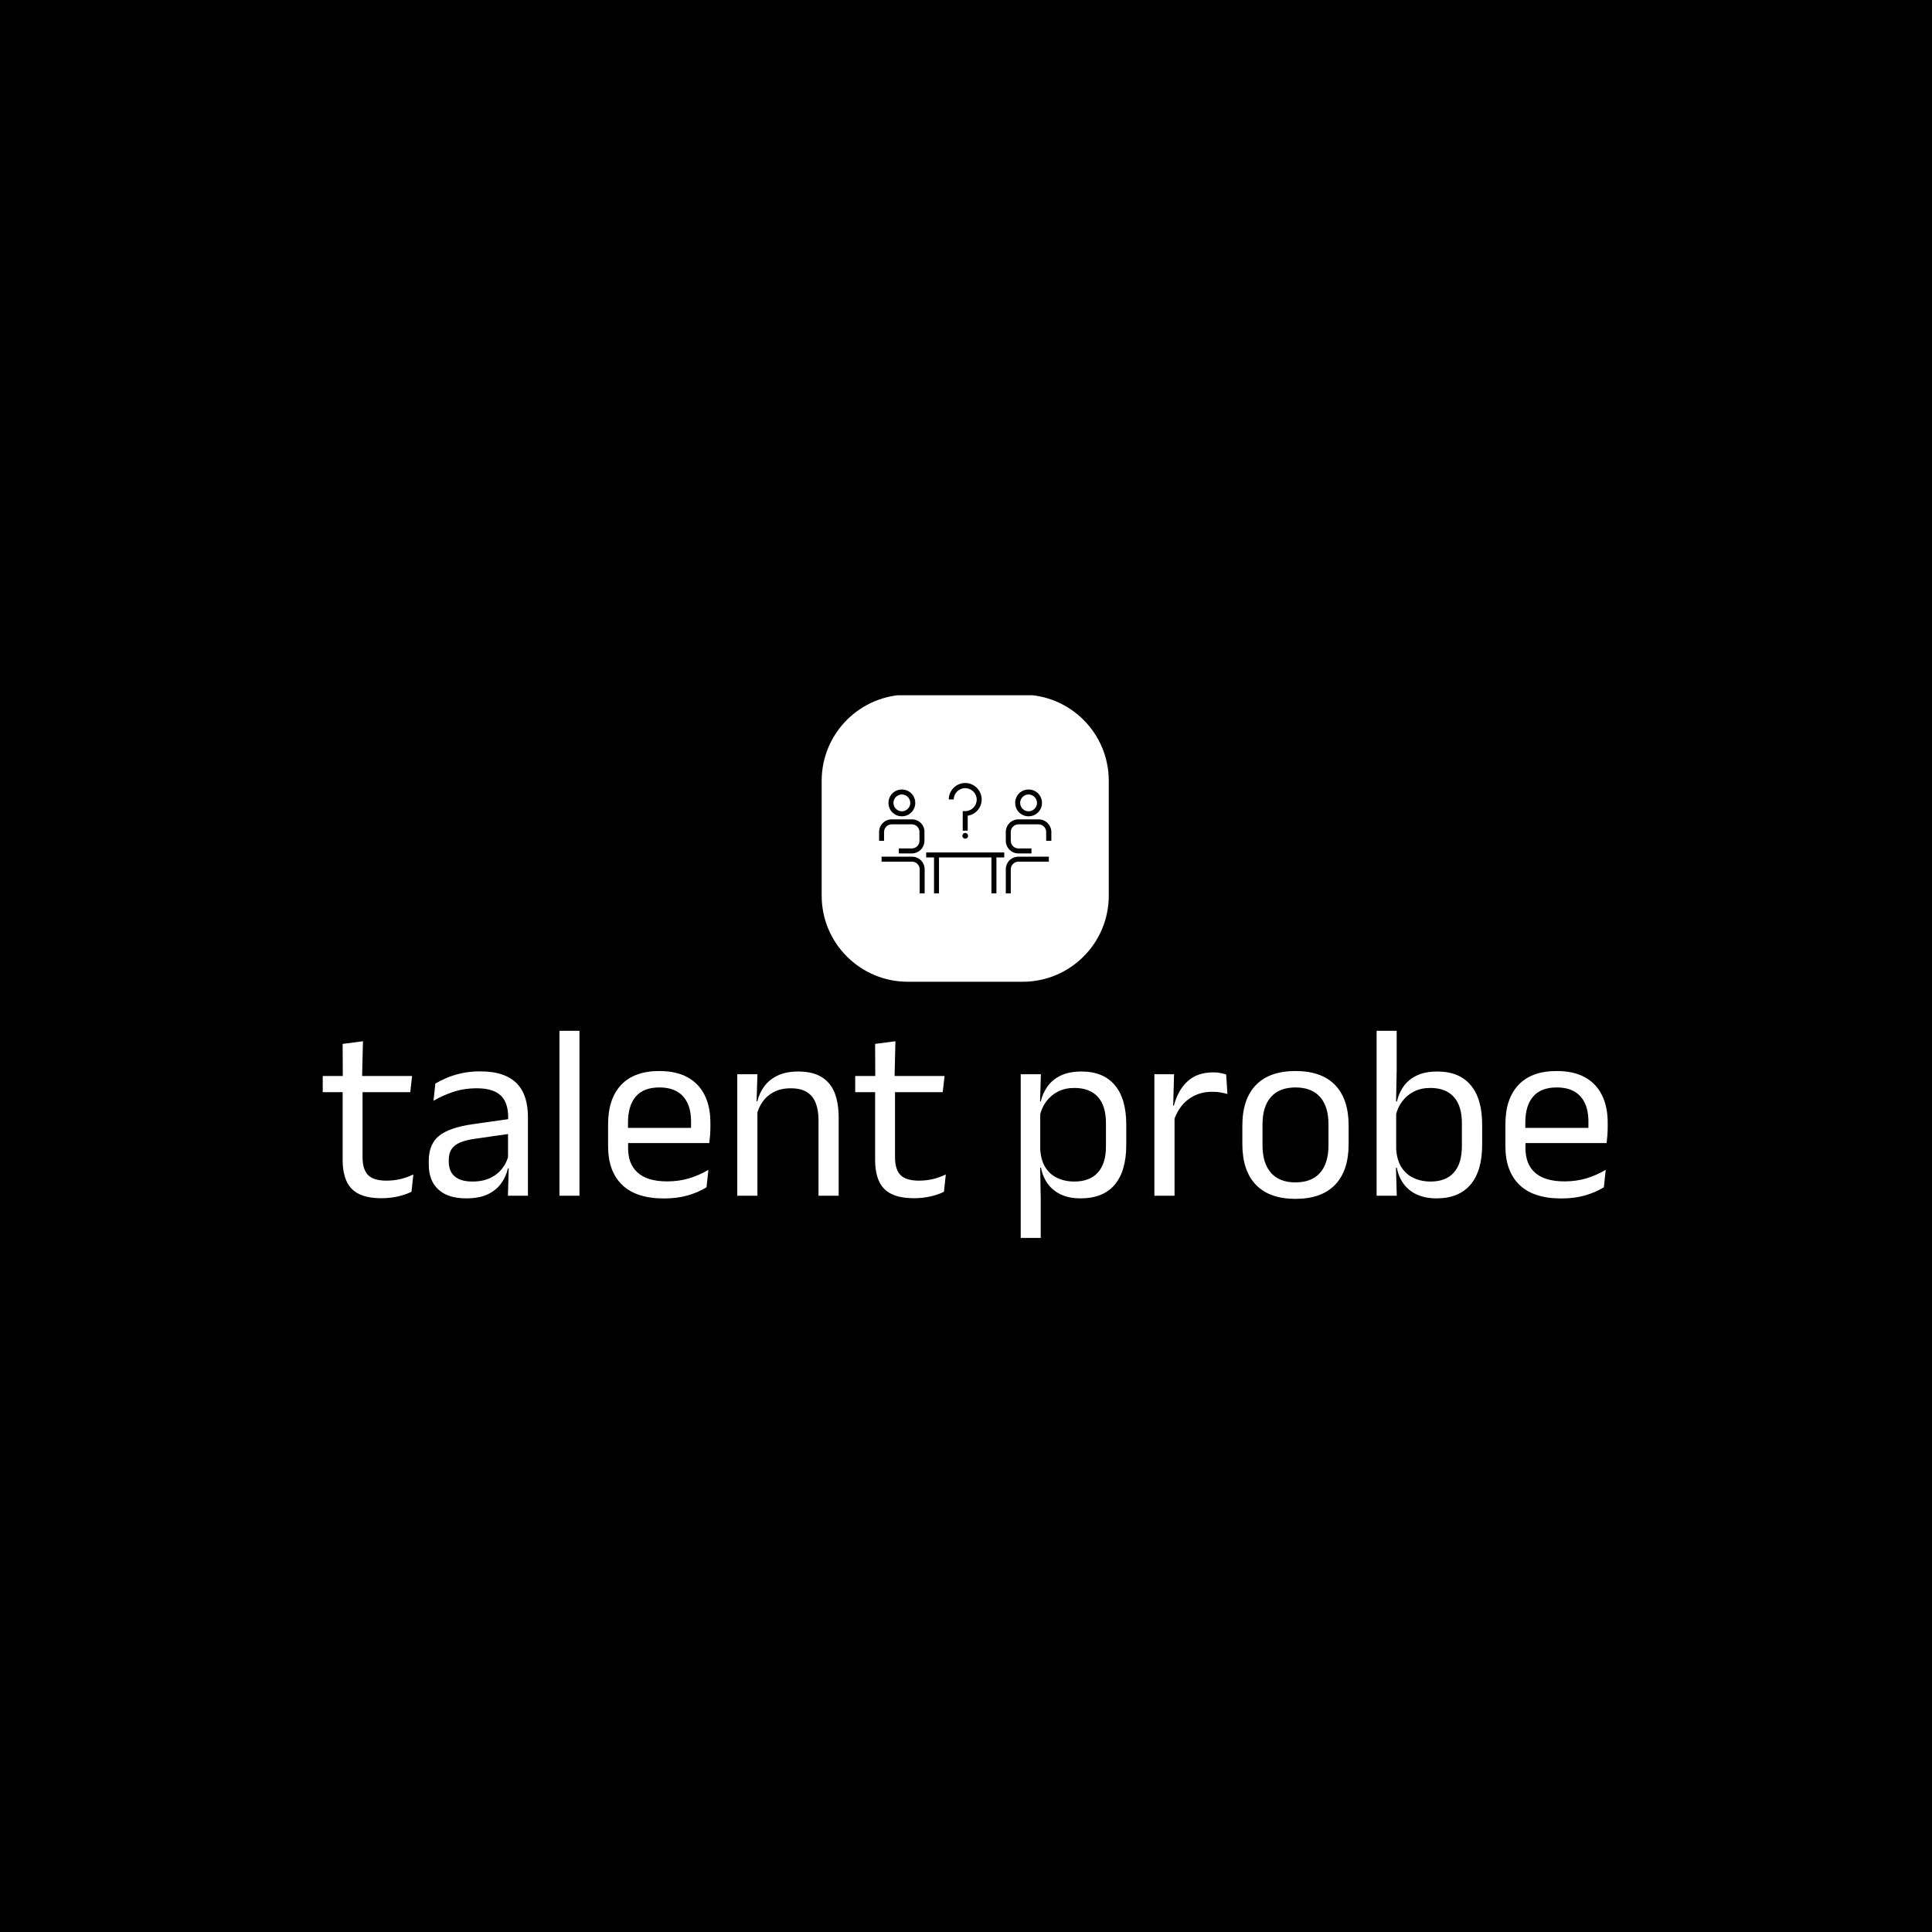
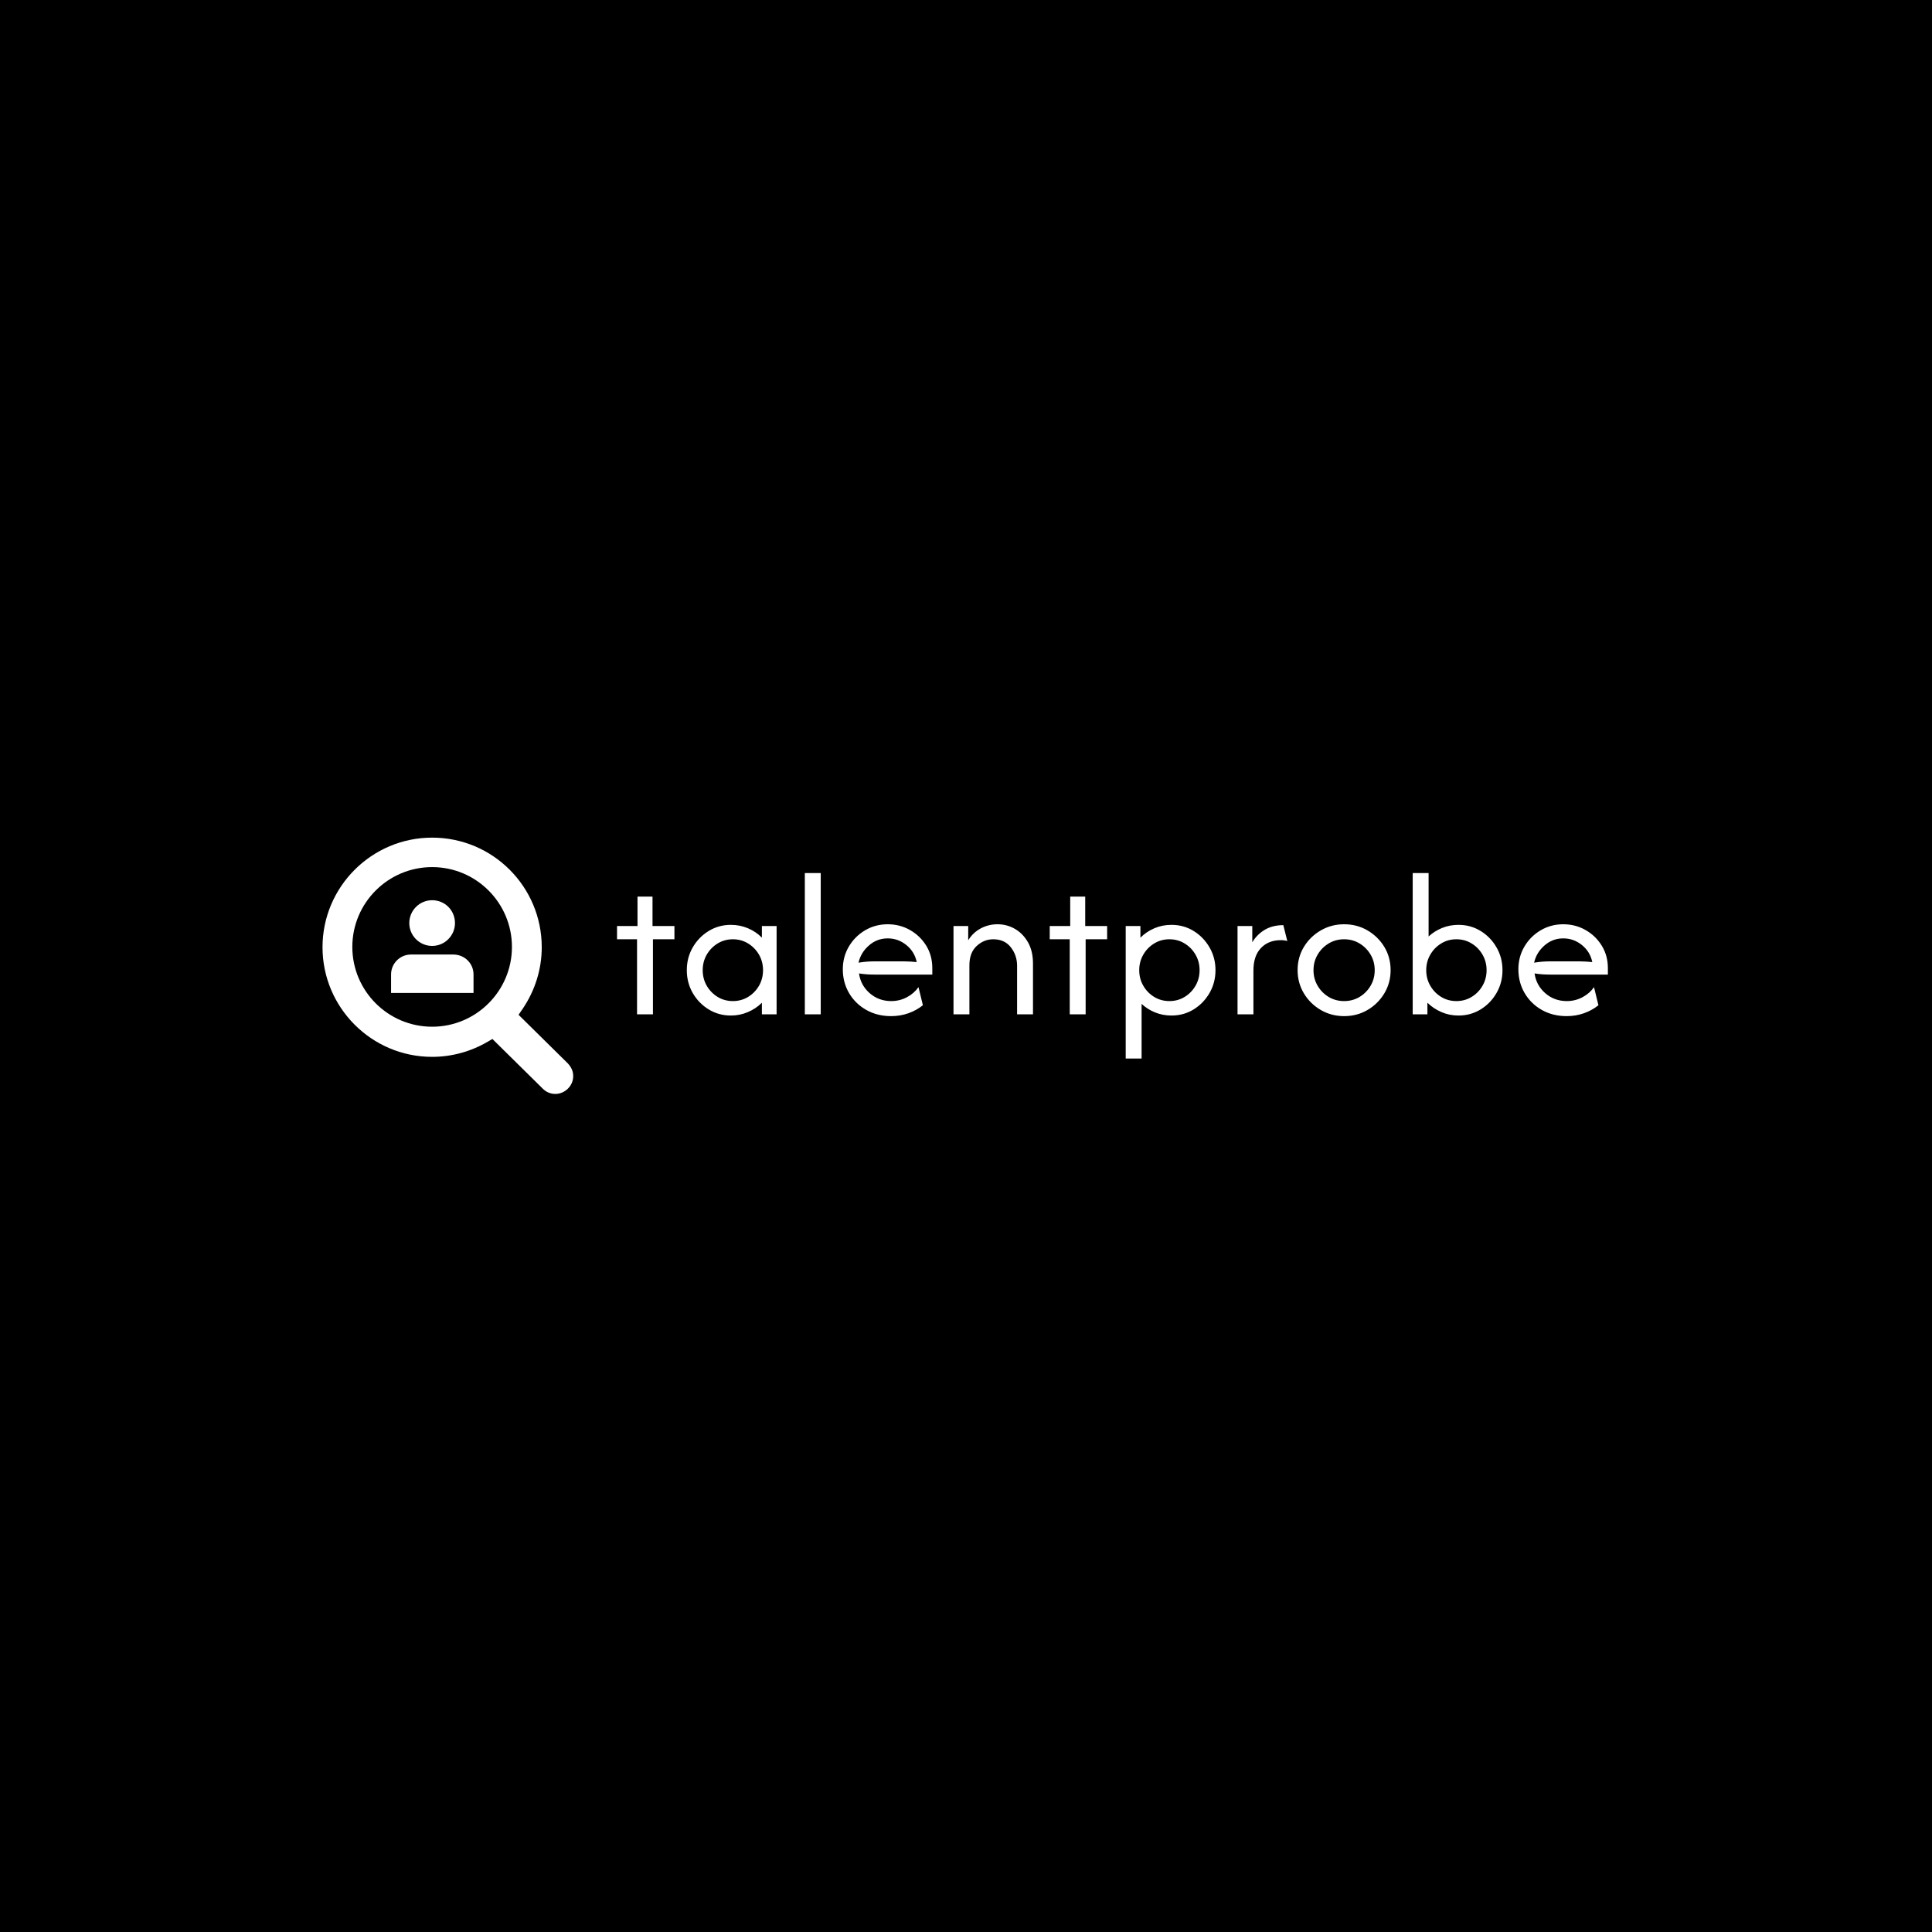
<svg xmlns="http://www.w3.org/2000/svg" version="1.1" width="1500" height="1500" viewBox="0 0 1500 1500">
  <rect width="1500" height="1500" fill="#000000" />
-   <g transform="matrix(0.6666667,0,0,0.6666667,249.3939,539.7988)">
-     <svg viewBox="0 0 396 167" data-background-color="#ffffff" preserveAspectRatio="xMidYMid meet" height="632" width="1500">
-       <g id="tight-bounds" transform="matrix(1,0,0,1,0.24,-0.1844794)">
-         <svg viewBox="0 0 395.52 167.369" height="167.369" width="395.52">
+   <g transform="matrix(0.6666667,0,0,0.6666667,249.3939,650.1682)">
+     <svg viewBox="0 0 396 79" data-background-color="#ffffff" preserveAspectRatio="xMidYMid meet" height="299" width="1500">
+       <g id="tight-bounds" transform="matrix(1,0,0,1,0.24,0.06544272)">
+         <svg viewBox="0 0 395.52 78.869" height="78.869" width="395.52">
          <g>
-             <svg viewBox="0 0 395.52 167.369" height="167.369" width="395.52">
-               <g transform="matrix(1,0,0,1,0,103.4407)">
-                 <svg viewBox="0 0 395.52 63.928" height="63.928" width="395.52">
+             <svg viewBox="0 0 513.056 102.306" height="78.869" width="395.52">
+               <g transform="matrix(1,0,0,1,117.5356,14.13931)">
+                 <svg viewBox="0 0 395.52 74.028" height="74.028" width="395.52">
                  <g id="textblocktransform">
-                     <svg viewBox="0 0 395.52 63.928" height="63.928" width="395.52" id="textblock">
+                     <svg viewBox="0 0 395.52 74.028" height="74.028" width="395.52" id="textblock">
                      <g>
-                         <svg viewBox="0 0 395.52 63.928" height="63.928" width="395.52">
+                         <svg viewBox="0 0 395.52 74.028" height="74.028" width="395.52">
                          <g transform="matrix(1,0,0,1,0,0)">
-                             <svg width="395.52" viewBox="0.35 -33.13 258.12 41.73" height="63.928" data-palette-color="#556970">
-                               <path d="M12.18 0.5L12.18 0.5Q9.35 0.5 7.63-0.35 5.9-1.2 5.13-2.93 4.35-4.65 4.35-7.23L4.35-7.23 4.35-22.63 8.35-22.63 8.35-7.7Q8.35-5.3 9.45-4.16 10.55-3.03 13.15-3.03L13.15-3.03Q14.63-3.03 15.99-3.35 17.35-3.68 18.55-4.28L18.55-4.28 18.18-0.8Q17-0.2 15.43 0.15 13.85 0.5 12.18 0.5ZM17.93-20.8L0.35-20.8 0.35-24.05 18.3-24.05 17.93-20.8ZM8.25-23.65L4.38-23.65 4.35-30.5 8.43-31.03 8.25-23.65ZM41.57 0L37.55 0 37.72-5.93 37.57-6.55 37.57-14.33 37.6-15.75Q37.6-18.73 36.09-20.15 34.57-21.58 31.3-21.58L31.3-21.58Q28.67-21.58 26.48-20.83 24.3-20.08 22.6-19.07L22.6-19.07 22.97-22.53Q23.92-23.1 25.23-23.66 26.55-24.23 28.23-24.6 29.92-24.98 31.95-24.98L31.95-24.98Q34.57-24.98 36.41-24.34 38.25-23.7 39.39-22.5 40.52-21.3 41.05-19.6 41.57-17.9 41.57-15.8L41.57-15.8 41.57 0ZM29.15 0.53L29.15 0.53Q25.52 0.53 23.59-1.24 21.65-3 21.65-6.28L21.65-6.28 21.65-7Q21.65-10.38 23.73-12.04 25.82-13.7 30.37-14.35L30.37-14.35 38.1-15.45 38.32-12.5 30.87-11.43Q28.07-11.03 26.87-10.06 25.67-9.1 25.67-7.23L25.67-7.23 25.67-6.83Q25.67-4.9 26.86-3.88 28.05-2.85 30.42-2.85L30.42-2.85Q32.52-2.85 34.02-3.58 35.52-4.3 36.45-5.53 37.37-6.75 37.7-8.25L37.7-8.25 38.32-5.5 37.55-5.5Q37.2-3.9 36.23-2.53 35.27-1.15 33.55-0.31 31.82 0.53 29.15 0.53ZM51.92 0L47.9 0 47.9-33.13 51.92-33.13 51.92 0ZM68.89 0.55L68.89 0.55Q63.32 0.55 60.49-2.18 57.67-4.9 57.67-9.98L57.67-9.98 57.67-14.33Q57.67-19.48 60.29-22.26 62.92-25.05 67.97-25.05L67.97-25.05Q71.37-25.05 73.64-23.79 75.92-22.53 77.07-20.2 78.22-17.88 78.22-14.65L78.22-14.65 78.22-13.75Q78.22-12.95 78.16-12.15 78.09-11.35 77.99-10.58L77.99-10.58 74.27-10.58Q74.32-11.78 74.33-12.85 74.34-13.93 74.34-14.83L74.34-14.83Q74.34-17.05 73.63-18.59 72.92-20.13 71.51-20.94 70.09-21.75 67.97-21.75L67.97-21.75Q64.82-21.75 63.24-19.93 61.67-18.1 61.67-14.7L61.67-14.7 61.67-12.38 61.69-11.88 61.69-9.55Q61.69-8.03 62.14-6.8 62.59-5.58 63.56-4.69 64.52-3.8 66.01-3.34 67.49-2.88 69.54-2.88L69.54-2.88Q71.92-2.88 73.97-3.5 76.02-4.13 77.82-5.2L77.82-5.2 77.44-1.7Q75.82-0.68 73.67-0.06 71.52 0.55 68.89 0.55ZM77.14-10.58L59.79-10.58 59.79-13.63 77.14-13.63 77.14-10.58ZM103.99 0L99.94 0 99.94-15.18Q99.94-17.15 99.4-18.57 98.87-20 97.65-20.79 96.44-21.58 94.34-21.58L94.34-21.58Q92.42-21.58 91-20.85 89.59-20.13 88.72-18.89 87.84-17.65 87.49-16.07L87.49-16.07 86.77-18.95 87.64-18.95Q88.04-20.6 89.04-21.96 90.04-23.33 91.73-24.14 93.42-24.95 95.87-24.95L95.87-24.95Q98.77-24.95 100.55-23.85 102.34-22.75 103.17-20.69 103.99-18.63 103.99-15.63L103.99-15.63 103.99 0ZM87.67 0L83.62 0 83.62-24.4 87.67-24.4 87.49-18.55 87.67-18.32 87.67 0ZM119.14 0.5L119.14 0.5Q116.31 0.5 114.59-0.35 112.86-1.2 112.09-2.93 111.31-4.65 111.31-7.23L111.31-7.23 111.31-22.63 115.31-22.63 115.31-7.7Q115.31-5.3 116.41-4.16 117.51-3.03 120.11-3.03L120.11-3.03Q121.59-3.03 122.95-3.35 124.31-3.68 125.51-4.28L125.51-4.28 125.14-0.8Q123.96-0.2 122.39 0.15 120.81 0.5 119.14 0.5ZM124.89-20.8L107.31-20.8 107.31-24.05 125.26-24.05 124.89-20.8ZM115.21-23.65L111.34-23.65 111.31-30.5 115.39-31.03 115.21-23.65ZM152.58 0.53L152.58 0.53Q150.33 0.53 148.68-0.23 147.03-0.98 146.01-2.38 144.98-3.78 144.63-5.63L144.63-5.63 143.31-5.63 144.48-9.43Q144.58-7.23 145.47-5.76 146.36-4.3 147.88-3.58 149.41-2.85 151.33-2.85L151.33-2.85Q154.41-2.85 156.05-4.65 157.68-6.45 157.68-9.93L157.68-9.93 157.68-14.6Q157.68-18.05 156.06-19.85 154.43-21.65 151.33-21.65L151.33-21.65Q149.48-21.65 148.06-20.93 146.63-20.2 145.7-18.95 144.76-17.7 144.41-16.1L144.41-16.1 143.41-18.93 144.58-18.93Q144.98-20.6 145.95-21.96 146.91-23.33 148.6-24.14 150.28-24.95 152.76-24.95L152.76-24.95Q157.16-24.95 159.46-22.21 161.76-19.48 161.76-14.28L161.76-14.28 161.76-10.23Q161.76-4.98 159.45-2.23 157.13 0.53 152.58 0.53ZM144.58 8.6L140.56 8.6 140.56-24.4 144.61-24.4 144.43-18.53 144.48-17.28 144.48-7 144.46-6.18 144.58 0.68 144.58 8.6ZM171.26-14.93L171.26-14.93 170.33-18.05 171.33-18.1Q172.13-21.2 174.08-22.99 176.03-24.78 179.26-24.78L179.26-24.78Q180.06-24.78 180.69-24.65 181.33-24.53 181.83-24.35L181.83-24.35 182.08-20.43Q181.46-20.63 180.69-20.75 179.93-20.88 179.01-20.88L179.01-20.88Q176.26-20.88 174.22-19.35 172.18-17.82 171.26-14.93ZM171.46 0L167.41 0 167.41-24.4 171.36-24.4 171.16-17.2 171.46-16.9 171.46 0ZM195.75 0.63L195.75 0.63Q190.5 0.63 187.79-2.21 185.08-5.05 185.08-10.38L185.08-10.38 185.08-14.1Q185.08-19.4 187.8-22.23 190.53-25.05 195.75-25.05L195.75-25.05Q201-25.05 203.72-22.23 206.43-19.4 206.43-14.1L206.43-14.1 206.43-10.38Q206.43-5.05 203.72-2.21 201 0.63 195.75 0.63ZM195.75-2.68L195.75-2.68Q199-2.68 200.69-4.6 202.38-6.53 202.38-10.15L202.38-10.15 202.38-14.33Q202.38-17.93 200.69-19.84 199-21.75 195.75-21.75L195.75-21.75Q192.53-21.75 190.83-19.84 189.13-17.93 189.13-14.33L189.13-14.33 189.13-10.15Q189.13-6.53 190.83-4.6 192.53-2.68 195.75-2.68ZM224.08 0.53L224.08 0.53Q221.83 0.53 220.16-0.23 218.5-0.98 217.48-2.38 216.45-3.78 216.1-5.63L216.1-5.63 214.75-5.63 215.98-9.43Q216.1-7.23 217.01-5.76 217.93-4.3 219.45-3.58 220.98-2.85 222.9-2.85L222.9-2.85Q225.95-2.85 227.56-4.65 229.18-6.45 229.18-10L229.18-10 229.18-14.58Q229.18-18.05 227.55-19.85 225.93-21.65 222.83-21.65L222.83-21.65Q220.98-21.65 219.55-20.93 218.13-20.2 217.19-18.95 216.25-17.7 215.9-16.1L215.9-16.1 214.98-18.93 216.13-18.93Q216.5-20.6 217.46-21.96 218.43-23.33 220.1-24.14 221.78-24.95 224.25-24.95L224.25-24.95Q228.65-24.95 230.95-22.21 233.25-19.48 233.25-14.28L233.25-14.28 233.25-10.23Q233.25-4.98 230.91-2.23 228.58 0.53 224.08 0.53ZM216.1 0L212.05 0 212.05-33.13 216.08-33.13 216.08-25.18 215.95-18.18 215.98-17.4 215.98-7.2 215.93-5.9 216.1 0ZM249.15 0.55L249.15 0.55Q243.57 0.55 240.75-2.18 237.92-4.9 237.92-9.98L237.92-9.98 237.92-14.33Q237.92-19.48 240.55-22.26 243.17-25.05 248.22-25.05L248.22-25.05Q251.62-25.05 253.9-23.79 256.17-22.53 257.32-20.2 258.47-17.88 258.47-14.65L258.47-14.65 258.47-13.75Q258.47-12.95 258.41-12.15 258.35-11.35 258.25-10.58L258.25-10.58 254.52-10.58Q254.57-11.78 254.59-12.85 254.6-13.93 254.6-14.83L254.6-14.83Q254.6-17.05 253.89-18.59 253.17-20.13 251.76-20.94 250.35-21.75 248.22-21.75L248.22-21.75Q245.07-21.75 243.5-19.93 241.92-18.1 241.92-14.7L241.92-14.7 241.92-12.38 241.95-11.88 241.95-9.55Q241.95-8.03 242.4-6.8 242.85-5.58 243.81-4.69 244.77-3.8 246.26-3.34 247.75-2.88 249.8-2.88L249.8-2.88Q252.17-2.88 254.22-3.5 256.27-4.13 258.07-5.2L258.07-5.2 257.7-1.7Q256.07-0.68 253.92-0.06 251.77 0.55 249.15 0.55ZM257.4-10.58L240.05-10.58 240.05-13.63 257.4-13.63 257.4-10.58Z" opacity="1" transform="matrix(1,0,0,1,0,0)" fill="#ffffff" class="wordmark-text-0" data-fill-palette-color="primary" id="text-0" />
+                             <svg width="395.52" viewBox="1.04 -33.33 233.73 43.75" height="74.028" data-palette-color="#ffffff">
+                               <path d="M9.51 0L5.76 0 5.76-17.71 1.04-17.71 1.04-20.83 5.87-20.83 5.87-27.78 9.41-27.78 9.41-20.83 14.58-20.83 14.58-17.71 9.51-17.71 9.51 0ZM27.88 0.28L27.88 0.28Q25.03 0.28 22.67-1.16 20.31-2.6 18.9-5.03 17.5-7.47 17.5-10.42L17.5-10.42Q17.5-13.37 18.9-15.8 20.31-18.23 22.67-19.67 25.03-21.11 27.88-21.11L27.88-21.11Q30.03-21.11 31.92-20.31 33.82-19.51 35.21-18.09L35.21-18.09 35.21-20.83 38.68-20.83 38.68 0 35.21 0 35.21-2.74Q33.82-1.35 31.92-0.54 30.03 0.28 27.88 0.28ZM28.37-3.13L28.37-3.13Q30.34-3.13 31.96-4.11 33.57-5.1 34.53-6.75 35.48-8.4 35.48-10.42L35.48-10.42Q35.48-12.43 34.53-14.08 33.57-15.73 31.96-16.72 30.34-17.71 28.37-17.71L28.37-17.71Q26.39-17.71 24.77-16.72 23.16-15.73 22.2-14.08 21.25-12.43 21.25-10.42L21.25-10.42Q21.25-8.4 22.2-6.75 23.16-5.1 24.77-4.11 26.39-3.13 28.37-3.13ZM49.09 0L45.34 0 45.34-33.33 49.09-33.33 49.09 0ZM65.69 0.42L65.69 0.42Q62.42 0.42 59.84-1.04 57.25-2.5 55.77-5.02 54.3-7.53 54.3-10.63L54.3-10.63Q54.3-13.58 55.72-15.99 57.15-18.4 59.56-19.83 61.97-21.25 64.89-21.25L64.89-21.25Q67.77-21.25 70.17-19.88 72.56-18.51 73.99-16.18 75.41-13.85 75.41-10.9L75.41-10.9 75.41-9.38 61.8-9.38Q60.9-9.38 59.96-9.44 59.02-9.51 58.12-9.65L58.12-9.65Q58.5-6.88 60.63-5 62.77-3.13 65.72-3.13L65.72-3.13Q67.7-3.13 69.4-4.03 71.1-4.93 72.15-6.42L72.15-6.42 73.19-2.15Q71.69-0.94 69.77-0.26 67.84 0.42 65.69 0.42ZM58.01-12.19L58.01-12.19Q59.89-12.5 61.8-12.5L61.8-12.5 68.71-12.5Q69.47-12.5 70.22-12.45 70.96-12.4 71.73-12.33L71.73-12.33Q71.24-14.76 69.3-16.34 67.35-17.92 64.89-17.92L64.89-17.92Q62.35-17.92 60.44-16.23 58.53-14.55 58.01-12.19ZM84.16 0L80.41 0 80.41-20.83 83.88-20.83 83.88-17.47Q85.02-19.31 86.85-20.28 88.67-21.25 90.79-21.25L90.79-21.25Q93.01-21.25 94.9-20.16 96.8-19.06 97.98-17 99.16-14.93 99.16-11.98L99.16-11.98 99.16 0 95.41 0 95.41-11.46Q95.41-13.92 93.93-15.82 92.46-17.71 89.78-17.71L89.78-17.71Q87.59-17.71 85.88-16.13 84.16-14.55 84.16-11.56L84.16-11.56 84.16 0ZM111.58 0L107.83 0 107.83-17.71 103.11-17.71 103.11-20.83 107.94-20.83 107.94-27.78 111.48-27.78 111.48-20.83 116.65-20.83 116.65-17.71 111.58-17.71 111.58 0ZM124.78 10.42L121.03 10.42 121.03-20.83 124.5-20.83 124.5-18.09Q125.92-19.51 127.8-20.31 129.67-21.11 131.83-21.11L131.83-21.11Q134.71-21.11 137.05-19.67 139.39-18.23 140.8-15.8 142.21-13.37 142.21-10.42L142.21-10.42Q142.21-7.47 140.8-5.03 139.39-2.6 137.05-1.16 134.71 0.28 131.83 0.28L131.83 0.28Q129.78 0.28 127.97-0.45 126.17-1.18 124.78-2.47L124.78-2.47 124.78 10.42ZM131.34-3.13L131.34-3.13Q133.32-3.13 134.93-4.11 136.55-5.1 137.5-6.75 138.46-8.4 138.46-10.42L138.46-10.42Q138.46-12.43 137.5-14.08 136.55-15.73 134.93-16.72 133.32-17.71 131.34-17.71L131.34-17.71Q129.36-17.71 127.75-16.72 126.13-15.73 125.18-14.08 124.22-12.43 124.22-10.42L124.22-10.42Q124.22-8.4 125.18-6.75 126.13-5.1 127.75-4.11 129.36-3.13 131.34-3.13ZM151.16 0L147.41 0 147.41-20.83 150.89-20.83 150.89-17.01Q152-18.85 153.84-19.95 155.68-21.04 158.21-21.04L158.21-21.04 159.15-17.29Q158.49-17.5 157.62-17.5L157.62-17.5Q154.7-17.5 152.93-15.64 151.16-13.78 151.16-10.35L151.16-10.35 151.16 0ZM172.55 0.42L172.55 0.42Q169.53 0.42 167.03-1.04 164.53-2.5 163.05-4.97 161.58-7.43 161.58-10.42L161.58-10.42Q161.58-13.44 163.05-15.89 164.53-18.33 167.03-19.79 169.53-21.25 172.55-21.25L172.55-21.25Q175.61-21.25 178.09-19.79 180.57-18.33 182.05-15.89 183.52-13.44 183.52-10.42L183.52-10.42Q183.52-7.43 182.05-4.97 180.57-2.5 178.09-1.04 175.61 0.42 172.55 0.42ZM172.55-3.13L172.55-3.13Q174.56-3.13 176.2-4.11 177.83-5.1 178.8-6.75 179.77-8.4 179.77-10.42L179.77-10.42Q179.77-12.43 178.8-14.08 177.83-15.73 176.2-16.72 174.56-17.71 172.55-17.71L172.55-17.71Q170.54-17.71 168.9-16.72 167.27-15.73 166.3-14.08 165.33-12.43 165.33-10.42L165.33-10.42Q165.33-8.4 166.3-6.75 167.27-5.1 168.9-4.11 170.54-3.13 172.55-3.13ZM199.53 0.28L199.53 0.28Q197.37 0.28 195.5-0.54 193.62-1.35 192.2-2.74L192.2-2.74 192.2 0 188.73 0 188.73-33.33 192.48-33.33 192.48-18.37Q193.87-19.65 195.67-20.38 197.48-21.11 199.53-21.11L199.53-21.11Q202.41-21.11 204.75-19.67 207.1-18.23 208.5-15.8 209.91-13.37 209.91-10.42L209.91-10.42Q209.91-7.47 208.5-5.03 207.1-2.6 204.75-1.16 202.41 0.28 199.53 0.28ZM199.04-3.13L199.04-3.13Q201.02-3.13 202.63-4.11 204.25-5.1 205.2-6.75 206.16-8.4 206.16-10.42L206.16-10.42Q206.16-12.43 205.2-14.08 204.25-15.73 202.63-16.72 201.02-17.71 199.04-17.71L199.04-17.71Q197.06-17.71 195.45-16.72 193.83-15.73 192.88-14.08 191.92-12.43 191.92-10.42L191.92-10.42Q191.92-8.4 192.88-6.75 193.83-5.1 195.45-4.11 197.06-3.13 199.04-3.13ZM225.04 0.42L225.04 0.42Q221.78 0.42 219.19-1.04 216.61-2.5 215.13-5.02 213.66-7.53 213.66-10.63L213.66-10.63Q213.66-13.58 215.08-15.99 216.5-18.4 218.92-19.83 221.33-21.25 224.25-21.25L224.25-21.25Q227.13-21.25 229.52-19.88 231.92-18.51 233.34-16.18 234.77-13.85 234.77-10.9L234.77-10.9 234.77-9.38 221.16-9.38Q220.25-9.38 219.32-9.44 218.38-9.51 217.48-9.65L217.48-9.65Q217.86-6.88 219.99-5 222.13-3.13 225.08-3.13L225.08-3.13Q227.06-3.13 228.76-4.03 230.46-4.93 231.5-6.42L231.5-6.42 232.54-2.15Q231.05-0.94 229.12-0.26 227.2 0.42 225.04 0.42ZM217.37-12.19L217.37-12.19Q219.25-12.5 221.16-12.5L221.16-12.5 228.07-12.5Q228.83-12.5 229.58-12.45 230.32-12.4 231.09-12.33L231.09-12.33Q230.6-14.76 228.66-16.34 226.71-17.92 224.25-17.92L224.25-17.92Q221.71-17.92 219.8-16.23 217.89-14.55 217.37-12.19Z" opacity="1" transform="matrix(1,0,0,1,0,0)" fill="#ffffff" class="wordmark-text-0" data-fill-palette-color="primary" id="text-0" />
                            </svg>
                          </g>
                        </svg>
                      </g>
                    </svg>
                  </g>
                </svg>
              </g>
-               <g transform="matrix(1,0,0,1,153.5856,0)">
-                 <svg viewBox="0 0 88.349 88.349" height="88.349" width="88.349">
+               <g>
+                 <svg viewBox="0 0 100.059 102.306" height="102.306" width="100.059">
                  <g>
-                     <svg />
-                   </g>
-                   <g id="icon-0">
-                     <svg viewBox="0 0 88.349 88.349" height="88.349" width="88.349">
-                       <g>
-                         <path transform="scale(0.88349,0.88349)" d="M30 100c-16.569 0-30-13.431-30-30v-40c0-16.569 13.431-30 30-30h40c16.569 0 30 13.431 30 30v40c0 16.569-13.431 30-30 30z" fill="#ffffff" fill-rule="nonzero" stroke="none" stroke-width="1" stroke-linecap="butt" stroke-linejoin="miter" stroke-miterlimit="10" stroke-dasharray="" stroke-dashoffset="0" font-family="none" font-weight="none" font-size="none" text-anchor="none" style="mix-blend-mode: normal" data-fill-palette-color="accent" />
-                       </g>
-                       <g transform="matrix(1,0,0,1,17.66976,27.18198)">
-                         <svg viewBox="0 0 53.009 33.985" height="33.985" width="53.009">
-                           <g>
-                             <svg version="1.1" x="0" y="0" viewBox="5 21.1 90 57.7" style="enable-background:new 0 0 100 100;" xml:space="preserve" height="33.985" width="53.009" class="icon-dxe-0" data-fill-palette-color="quaternary" id="dxe-0">
-                               <g fill="#ffffff" data-fill-palette-color="quaternary">
-                                 <path d="M83.1 38.5C87 38.5 90.1 35.4 90.1 31.5S87 24.5 83.1 24.5 76.1 27.6 76.1 31.5 79.2 38.5 83.1 38.5M83.1 27.1C85.5 27.1 87.5 29.1 87.5 31.5S85.5 35.9 83.1 35.9 78.7 33.9 78.7 31.5 80.7 27.1 83.1 27.1" fill="#000000" data-fill-palette-color="quaternary" />
-                                 <path d="M88.4 40.1H77.8C74.1 40.1 71.2 43.1 71.2 46.7V51.3C71.2 55 74.2 57.9 77.8 57.9H84.6V55.3H77.8C75.6 55.3 73.8 53.5 73.8 51.3V46.7C73.8 44.5 75.6 42.7 77.8 42.7H88.3C90.5 42.7 92.3 44.5 92.3 46.7V51.3H95V46.7C95 43.1 92 40.1 88.4 40.1" fill="#000000" data-fill-palette-color="quaternary" />
-                                 <path d="M71.2 66.2V78.8H73.8V66.2C73.8 64 75.6 62.2 77.8 62.2H93.7V59.6H77.8C74.2 59.6 71.2 62.5 71.2 66.2" fill="#000000" data-fill-palette-color="quaternary" />
-                                 <path d="M16.9 38.5C20.8 38.5 23.9 35.4 23.9 31.5S20.8 24.5 16.9 24.5 9.9 27.6 9.9 31.5 13 38.5 16.9 38.5M16.9 27.1C19.3 27.1 21.3 29.1 21.3 31.5S19.3 35.9 16.9 35.9 12.5 33.9 12.5 31.5 14.5 27.1 16.9 27.1" fill="#000000" data-fill-palette-color="quaternary" />
-                                 <path d="M22.2 40.1H11.6C7.9 40.1 5 43.1 5 46.7V51.3H7.6V46.7C7.6 44.5 9.4 42.7 11.6 42.7H22.1C24.3 42.7 26.1 44.5 26.1 46.7V51.3C26.1 53.5 24.3 55.3 22.1 55.3H15.3V57.9H22.1C25.8 57.9 28.7 54.9 28.7 51.3V46.7C28.8 43.1 25.8 40.1 22.2 40.1" fill="#000000" data-fill-palette-color="quaternary" />
-                                 <path d="M22.2 59.6H6.3V62.2H22.2C24.4 62.2 26.2 64 26.2 66.2V78.8H28.8V66.2C28.8 62.5 25.8 59.6 22.2 59.6" fill="#000000" data-fill-palette-color="quaternary" />
-                                 <polygon points="29.6,60 33.7,60 33.7,78.8 36.3,78.8 36.3,60 63.7,60 63.7,78.8 66.3,78.8 66.3,60 70.4,60    70.4,57.4 29.6,57.4  " fill="#000000" data-fill-palette-color="quaternary" />
-                                 <path d="M50 23.8C53.3 23.8 56 26.5 56 29.8S53.3 35.8 50 35.8H48.7V46H51.3V38.2C55.4 37.6 58.6 34 58.6 29.7 58.6 25 54.7 21.1 50 21.1S41.4 25 41.4 29.7H44C44 26.5 46.7 23.8 50 23.8" fill="#000000" data-fill-palette-color="quaternary" />
-                                 <circle cx="50" cy="48.7" r="1.5" fill="#000000" data-fill-palette-color="quaternary" />
-                               </g>
-                             </svg>
-                           </g>
-                         </svg>
-                       </g>
+                     <svg version="1.1" x="0" y="0" viewBox="12.5 11.2 75.7 77.4" style="enable-background:new 0 0 100 100;" xml:space="preserve" height="102.306" width="100.059" class="icon-icon-0" data-fill-palette-color="accent" id="icon-0">
+                       <path d="M45.6 30.1C41.8 30.1 38.7 33.2 38.7 37S41.8 43.9 45.6 43.9 52.5 40.8 52.5 37 49.5 30.1 45.6 30.1" fill="#ffffff" data-fill-palette-color="accent" />
+                       <path d="M52 46.5H39.2C35.9 46.5 33.2 49.2 33.2 52.5V58.1H58.1V52.5C58.1 49.2 55.4 46.5 52 46.5" fill="#ffffff" data-fill-palette-color="accent" />
+                       <path d="M45.6 11.2C27.4 11.2 12.5 26 12.5 44.3 12.5 62.5 27.3 77.4 45.6 77.4 51.5 77.4 57.4 75.8 62.6 72.7L63.8 72 79 87C80 88 81.3 88.6 82.8 88.6 84.2 88.6 85.6 88 86.6 87S88.2 84.7 88.2 83.2 87.6 80.5 86.6 79.4L71.7 64.7 73 62.8C76.7 57.3 78.7 50.9 78.7 44.3 78.7 26 63.9 11.2 45.6 11.2M45.6 68.3C32.3 68.3 21.5 57.5 21.5 44.2S32.3 20.1 45.6 20.1 69.7 30.9 69.7 44.2 58.9 68.3 45.6 68.3" fill="#ffffff" data-fill-palette-color="accent" />
                    </svg>
                  </g>
                </svg>
              </g>
-               <g />
            </svg>
          </g>
          <defs />
        </svg>
-         <rect width="395.52" height="167.369" fill="none" stroke="none" visibility="hidden" />
+         <rect width="395.52" height="78.869" fill="none" stroke="none" visibility="hidden" />
      </g>
    </svg>
  </g>
</svg>
